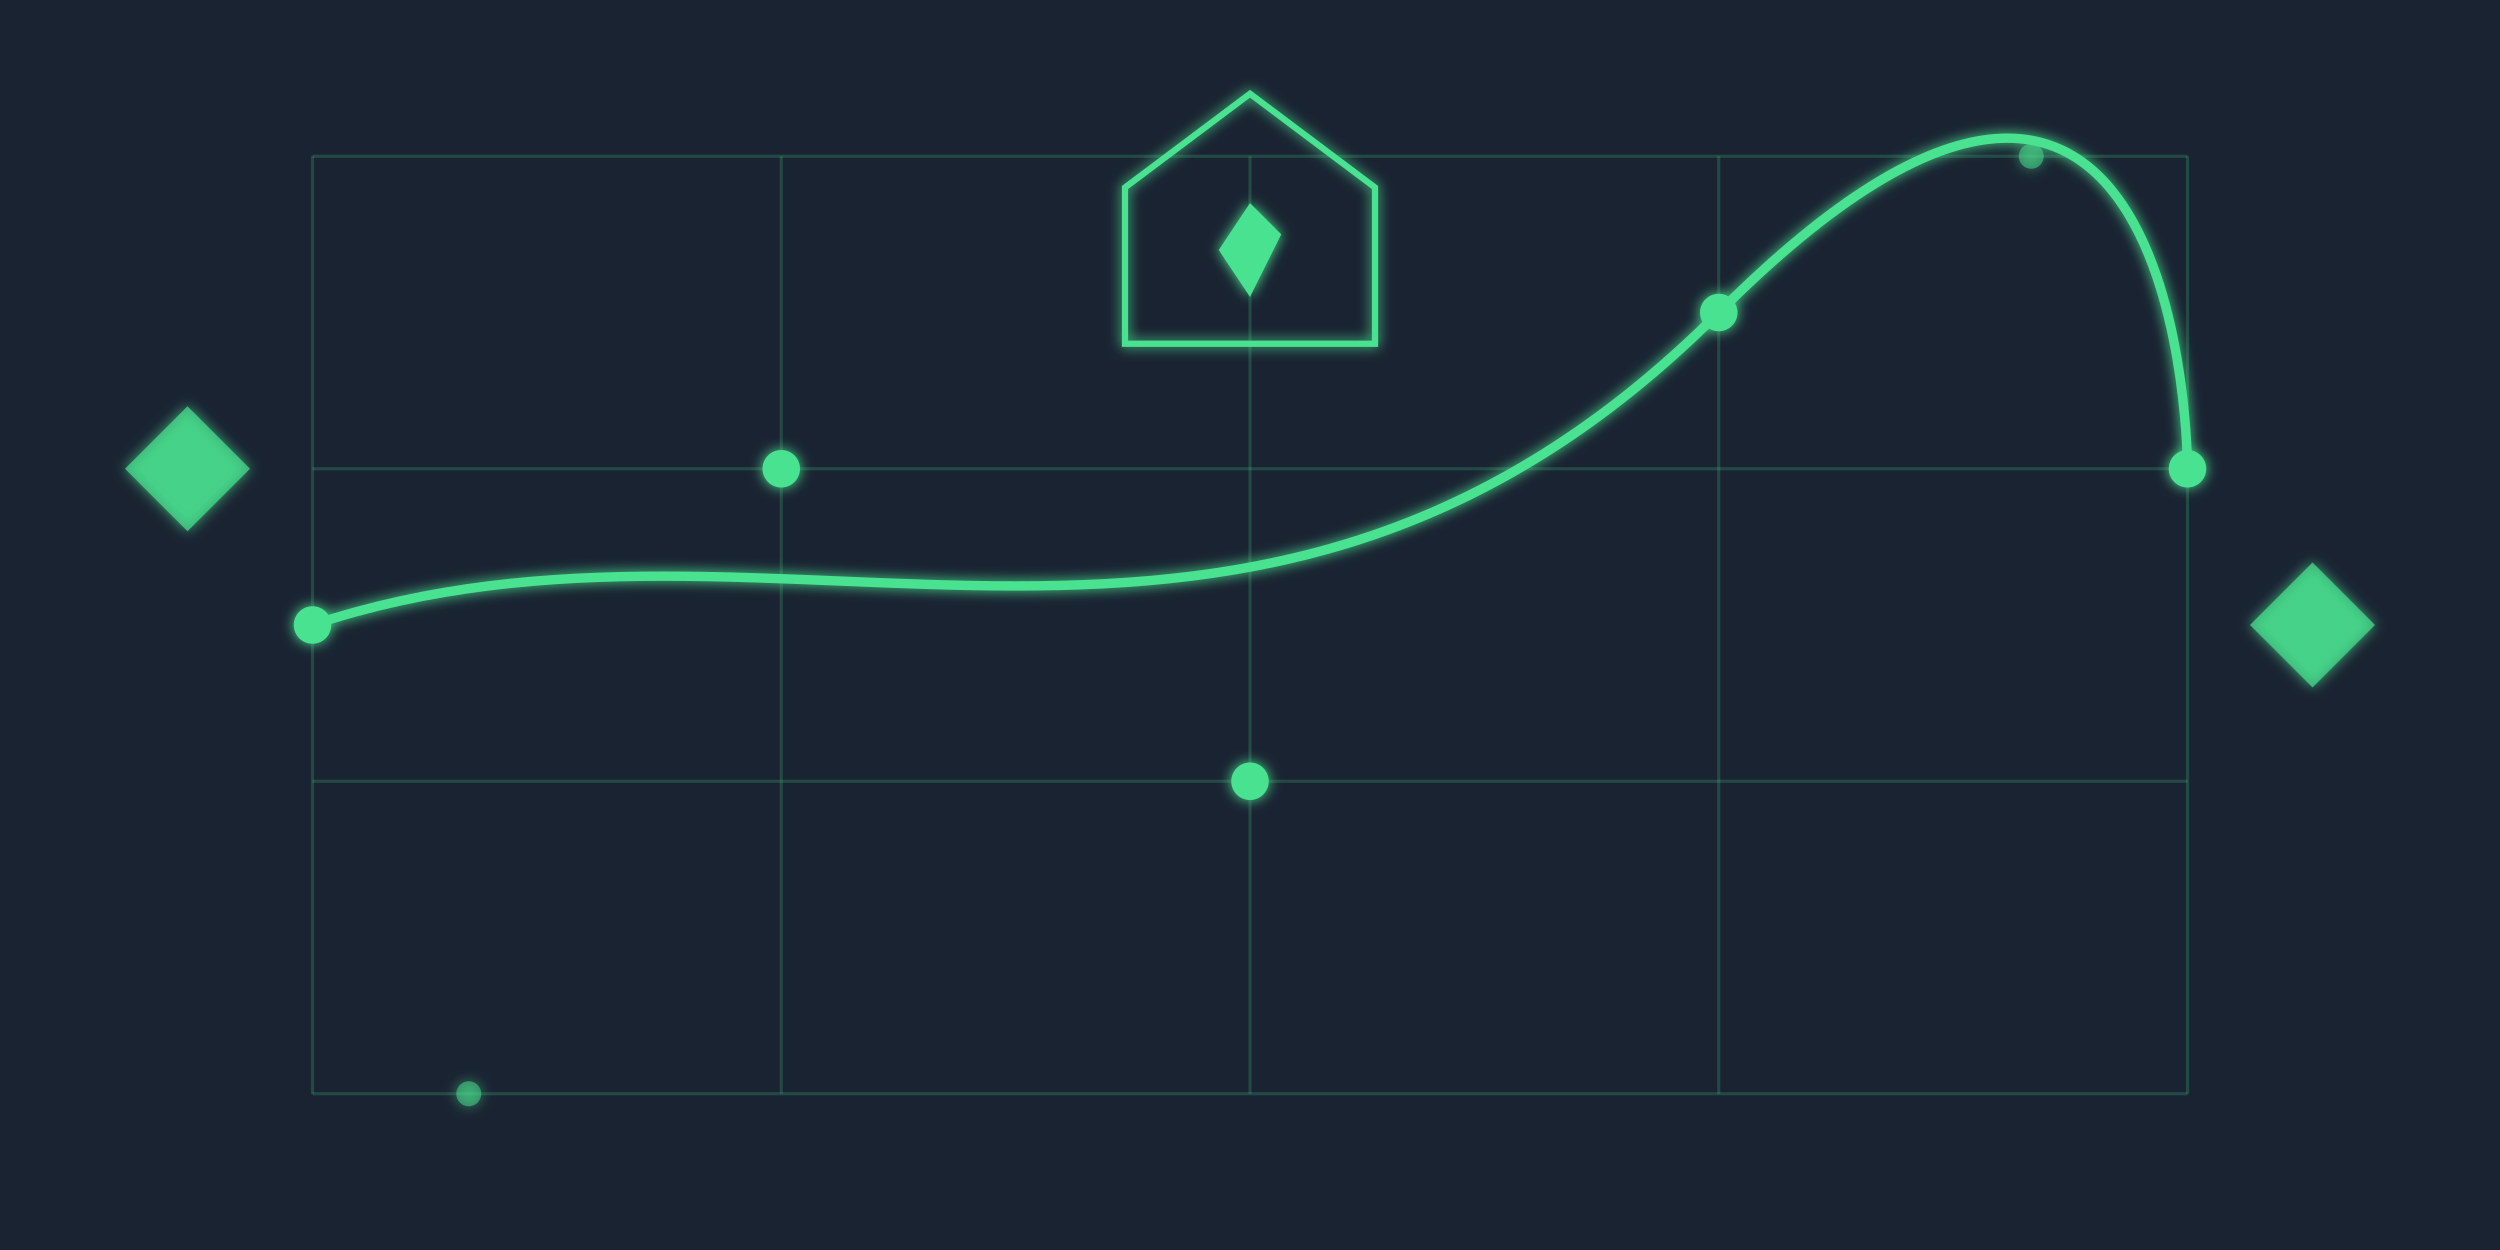
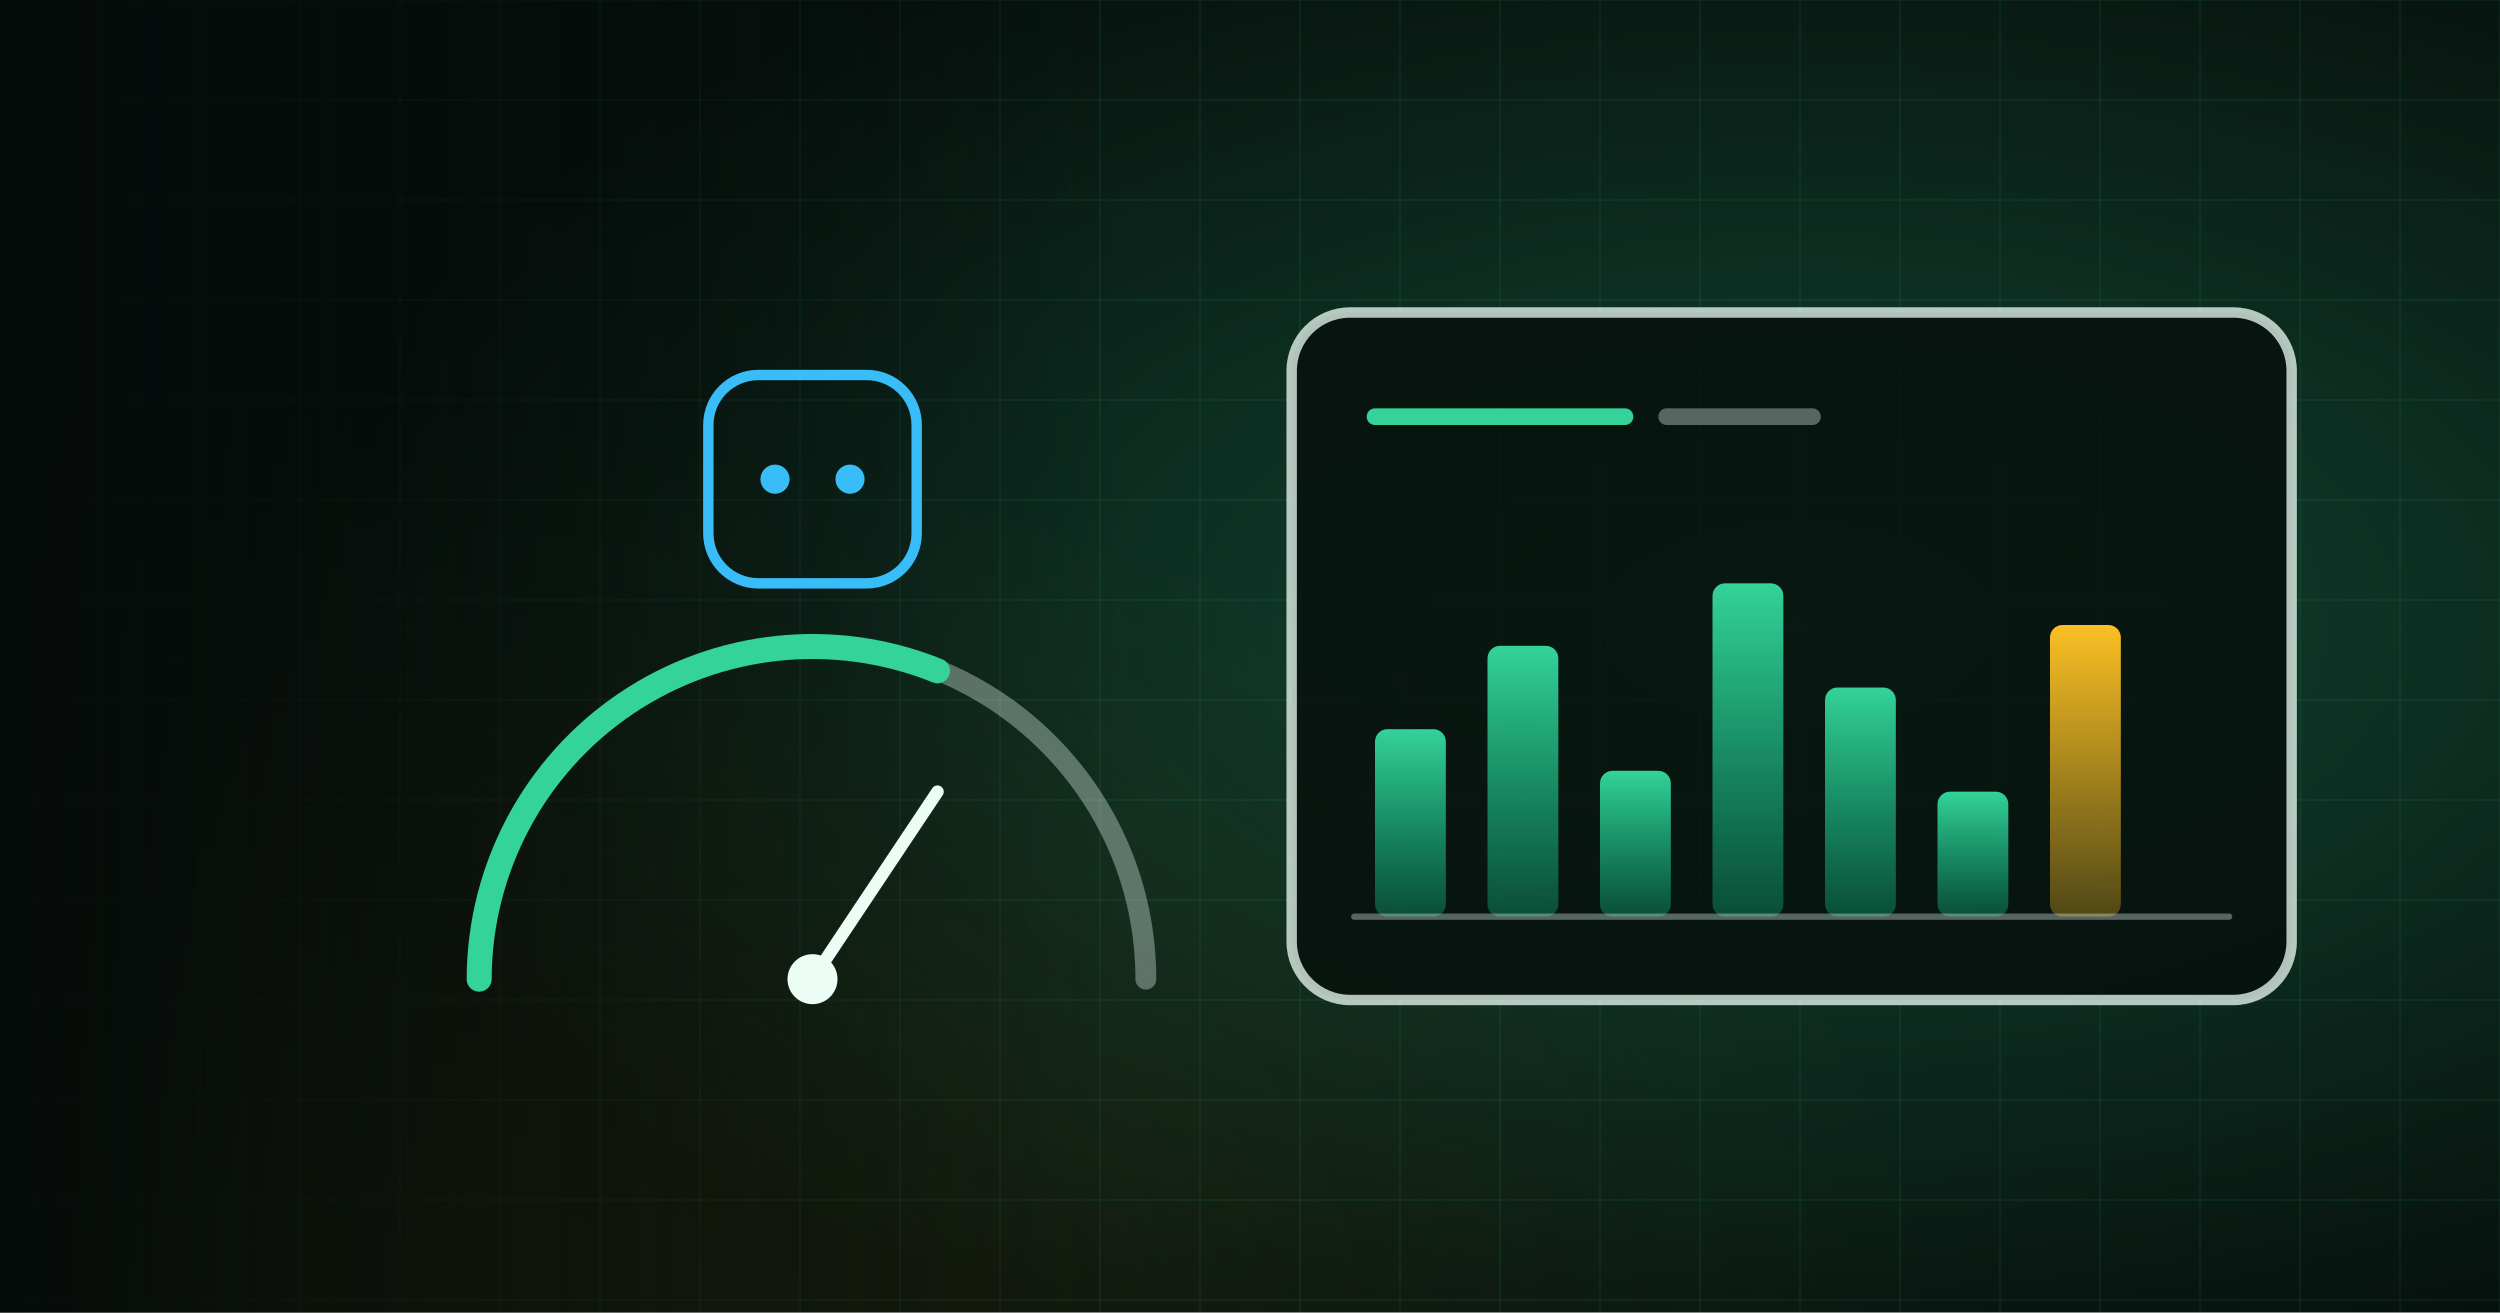
- <svg xmlns="http://www.w3.org/2000/svg" width="800" height="400" viewBox="0 0 800 400" fill="none">
+ <svg xmlns="http://www.w3.org/2000/svg" width="1200" height="630" viewBox="0 0 1200 630" fill="none">
  <defs>
-     <linearGradient id="bg-gradient" x1="0" y1="0" x2="800" y2="400">
-       <stop offset="0%" style="stop-color:#1A2332" />
-       <stop offset="100%" style="stop-color:#0B1321" />
+     <radialGradient id="glow" cx="0.717" cy="0.476" r="0.6">
+       <stop offset="0" stop-color="#34d399" stop-opacity="0.28" />
+       <stop offset="1" stop-color="#34d399" stop-opacity="0" />
+     </radialGradient>
+     <radialGradient id="warm" cx="0.08" cy="1" r="0.7">
+       <stop offset="0" stop-color="#fbbf24" stop-opacity="0.10" />
+       <stop offset="1" stop-color="#fbbf24" stop-opacity="0" />
+     </radialGradient>
+     <linearGradient id="fade" x1="0" y1="0" x2="1" y2="0">
+       <stop offset="0" stop-color="#050b09" stop-opacity="1" />
+       <stop offset="0.45" stop-color="#050b09" stop-opacity="0" />
    </linearGradient>
-     <filter id="glow">
-       <feGaussianBlur stdDeviation="2" result="coloredBlur" />
-       <feMerge>
-         <feMergeNode in="coloredBlur" />
-         <feMergeNode in="SourceGraphic" />
-       </feMerge>
-     </filter>
+     <linearGradient id="bar" x1="0" y1="0" x2="0" y2="1">
+       <stop offset="0" stop-color="#34d399" />
+       <stop offset="1" stop-color="#10b981" stop-opacity="0.35" />
+     </linearGradient>
+     <linearGradient id="barGold" x1="0" y1="0" x2="0" y2="1">
+       <stop offset="0" stop-color="#fbbf24" />
+       <stop offset="1" stop-color="#fbbf24" stop-opacity="0.3" />
+     </linearGradient>
  </defs>
-   <rect width="800" height="400" fill="url(#bg-gradient)" />
-   <g stroke="#4AE290" stroke-opacity="0.2">
-     <line x1="100" y1="50" x2="700" y2="50" />
-     <line x1="100" y1="150" x2="700" y2="150" />
-     <line x1="100" y1="250" x2="700" y2="250" />
-     <line x1="100" y1="350" x2="700" y2="350" />
-     <line x1="100" y1="50" x2="100" y2="350" />
-     <line x1="250" y1="50" x2="250" y2="350" />
-     <line x1="400" y1="50" x2="400" y2="350" />
-     <line x1="550" y1="50" x2="550" y2="350" />
-     <line x1="700" y1="50" x2="700" y2="350" />
+   <rect width="1200" height="630" fill="#06100c" />
+   <g stroke="#34d399" stroke-opacity="0.07" stroke-width="1">
+     <path d="M0 0V630" />
+     <path d="M48 0V630" />
+     <path d="M96 0V630" />
+     <path d="M144 0V630" />
+     <path d="M192 0V630" />
+     <path d="M240 0V630" />
+     <path d="M288 0V630" />
+     <path d="M336 0V630" />
+     <path d="M384 0V630" />
+     <path d="M432 0V630" />
+     <path d="M480 0V630" />
+     <path d="M528 0V630" />
+     <path d="M576 0V630" />
+     <path d="M624 0V630" />
+     <path d="M672 0V630" />
+     <path d="M720 0V630" />
+     <path d="M768 0V630" />
+     <path d="M816 0V630" />
+     <path d="M864 0V630" />
+     <path d="M912 0V630" />
+     <path d="M960 0V630" />
+     <path d="M1008 0V630" />
+     <path d="M1056 0V630" />
+     <path d="M1104 0V630" />
+     <path d="M1152 0V630" />
+     <path d="M1200 0V630" />
+     <path d="M0 0H1200" />
+     <path d="M0 48H1200" />
+     <path d="M0 96H1200" />
+     <path d="M0 144H1200" />
+     <path d="M0 192H1200" />
+     <path d="M0 240H1200" />
+     <path d="M0 288H1200" />
+     <path d="M0 336H1200" />
+     <path d="M0 384H1200" />
+     <path d="M0 432H1200" />
+     <path d="M0 480H1200" />
+     <path d="M0 528H1200" />
+     <path d="M0 576H1200" />
+     <path d="M0 624H1200" />
  </g>
-   <g filter="url(#glow)">
-     <path d="M100,200 C250,150 400,250 550,100 S700,150 700,150" stroke="#4AE290" stroke-width="3" fill="none" stroke-linecap="round" />
-     <circle cx="100" cy="200" r="6" fill="#4AE290" />
-     <circle cx="250" cy="150" r="6" fill="#4AE290" />
-     <circle cx="400" cy="250" r="6" fill="#4AE290" />
-     <circle cx="550" cy="100" r="6" fill="#4AE290" />
-     <circle cx="700" cy="150" r="6" fill="#4AE290" />
-   </g>
-   <g transform="translate(400,80)" filter="url(#glow)">
-     <path d="M-40,-20 L0,-50 L40,-20 L40,30 L-40,30 Z" stroke="#4AE290" stroke-width="2" fill="none" />
-     <path d="M-10,0 L0,-15 L10,-5 L0,15 Z" fill="#4AE290" />
-   </g>
-   <g filter="url(#glow)">
-     <circle cx="150" cy="350" r="4" fill="#4AE290" opacity="0.5" />
-     <circle cx="650" cy="50" r="4" fill="#4AE290" opacity="0.5" />
-     <path d="M720,200 L740,220 L760,200 L740,180 Z" fill="#4AE290" opacity="0.7" />
-     <path d="M40,150 L60,170 L80,150 L60,130 Z" fill="#4AE290" opacity="0.7" />
+   <rect width="1200" height="630" fill="url(#glow)" />
+   <rect width="1200" height="630" fill="url(#warm)" />
+   <rect width="1200" height="630" fill="url(#fade)" />
+   <g stroke-linecap="round" stroke-linejoin="round">
+     <rect x="620" y="150" width="480" height="330" rx="28" stroke="#ecfdf5" stroke-opacity="0.75" stroke-width="5" fill="rgba(6,16,12,0.85)" />
+     <rect x="660" y="350" width="34" height="90" rx="6" fill="url(#bar)" />
+     <rect x="714" y="310" width="34" height="130" rx="6" fill="url(#bar)" />
+     <rect x="768" y="370" width="34" height="70" rx="6" fill="url(#bar)" />
+     <rect x="822" y="280" width="34" height="160" rx="6" fill="url(#bar)" />
+     <rect x="876" y="330" width="34" height="110" rx="6" fill="url(#bar)" />
+     <rect x="930" y="380" width="34" height="60" rx="6" fill="url(#bar)" />
+     <rect x="984" y="300" width="34" height="140" rx="6" fill="url(#barGold)" />
+     <path d="M650 440h420" stroke="rgba(236,253,245,0.35)" stroke-width="3" />
+     <path d="M660 200h120" stroke="#34d399" stroke-width="8" />
+     <path d="M800 200h70" stroke="rgba(236,253,245,0.35)" stroke-width="8" />
+     <path d="M230 470a160 160 0 0 1 320 0" stroke="rgba(236,253,245,0.35)" stroke-width="10" />
+     <path d="M230 470a160 160 0 0 1 220-148" stroke="#34d399" stroke-width="12" />
+     <path d="M390 470l60-90" stroke="#ecfdf5" stroke-width="6" />
+     <circle cx="390" cy="470" r="12" fill="#ecfdf5" />
+     <rect x="340" y="180" width="100" height="100" rx="24" stroke="#38bdf8" stroke-width="5" />
+     <circle cx="372" cy="230" r="7" fill="#38bdf8" />
+     <circle cx="408" cy="230" r="7" fill="#38bdf8" />
  </g>
</svg>
